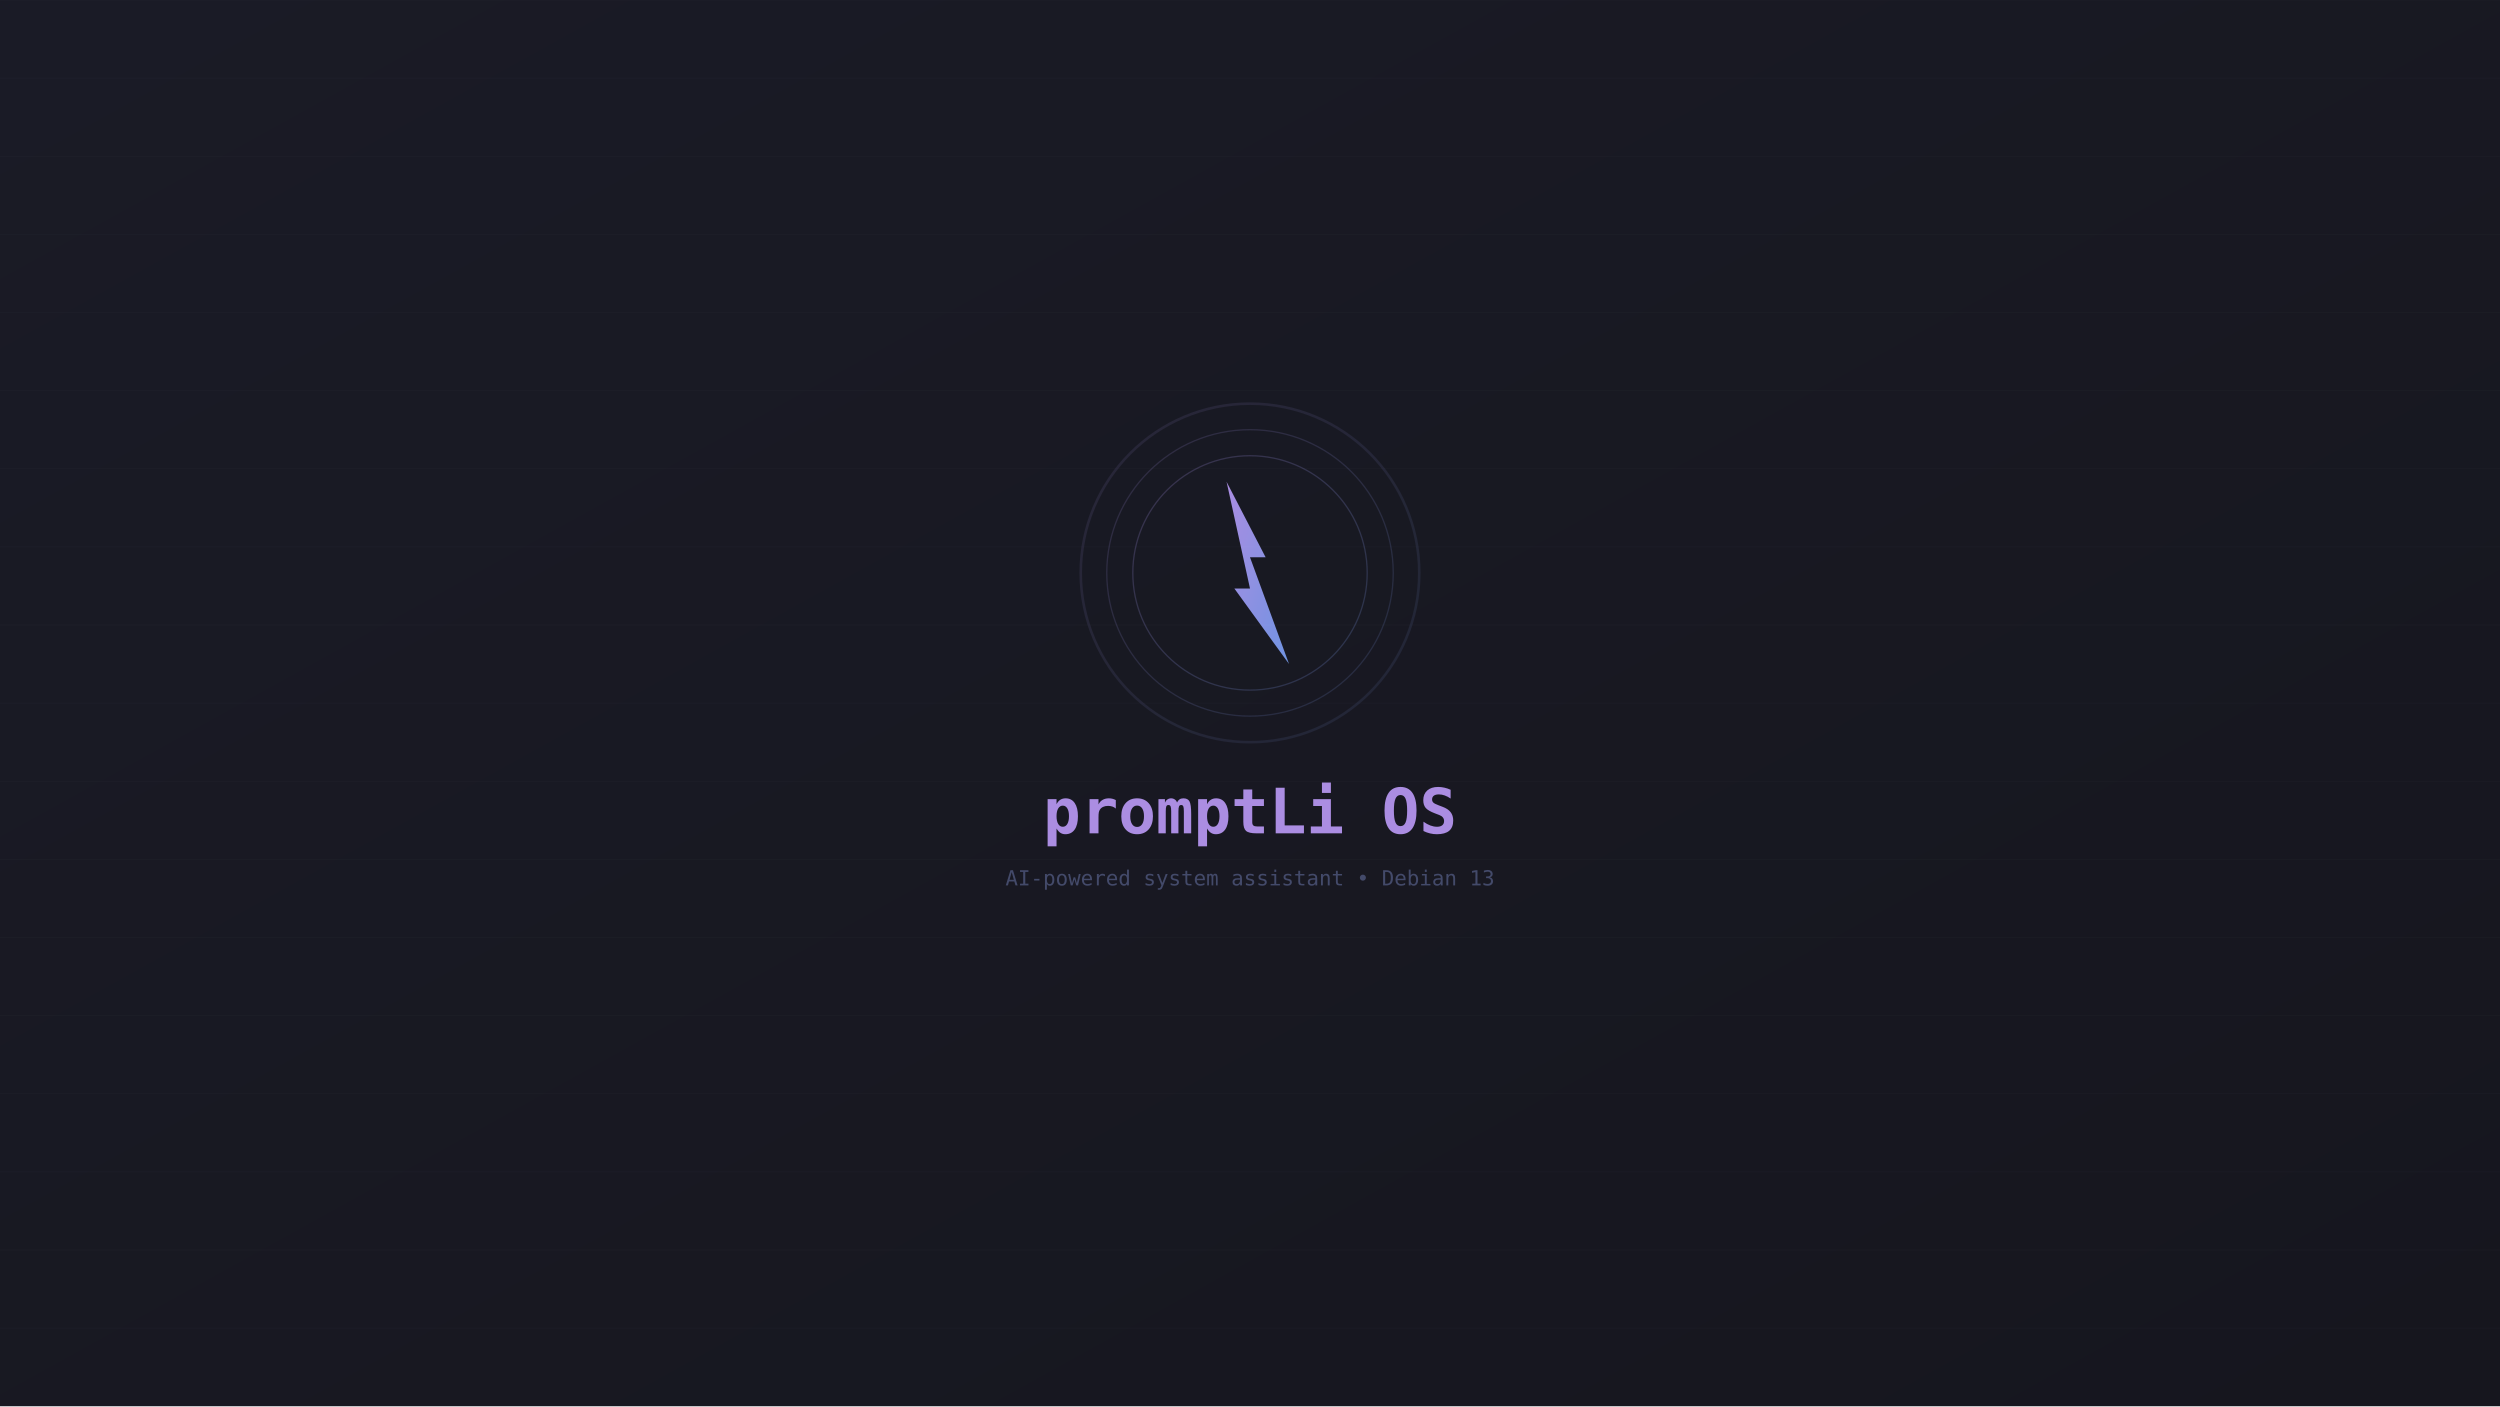
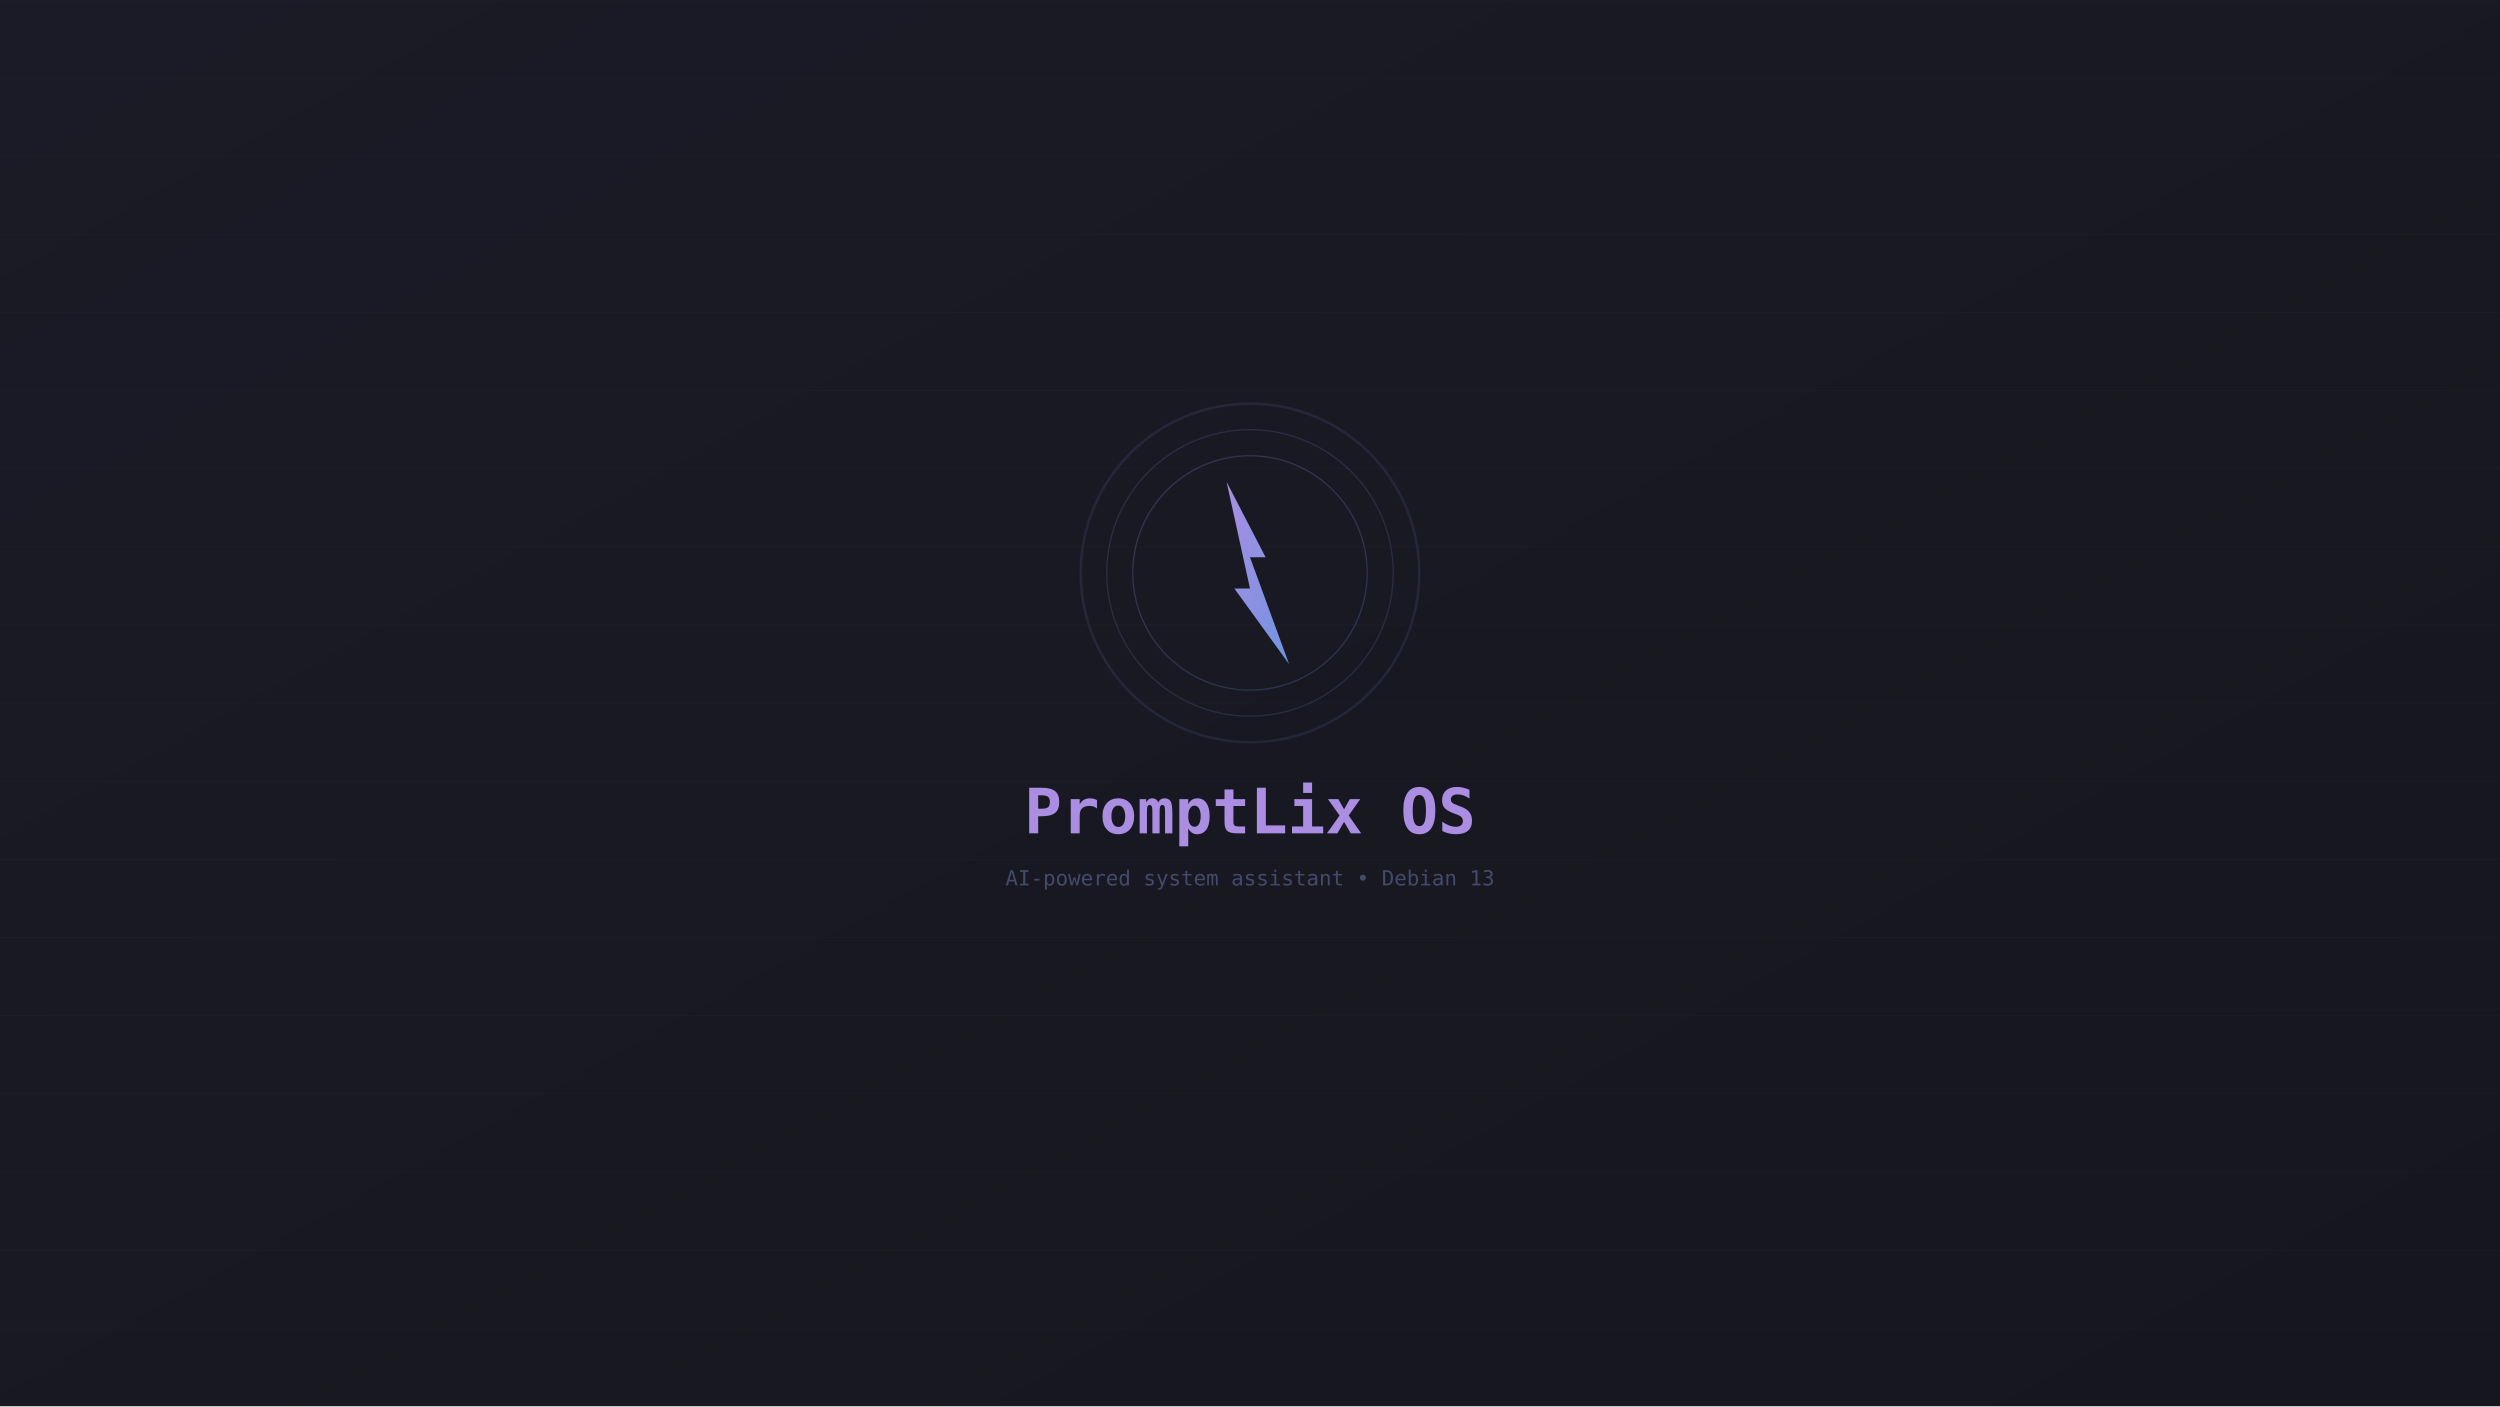
<svg xmlns="http://www.w3.org/2000/svg" viewBox="0 0 1920 1080" width="1920" height="1080">
  <defs>
    <linearGradient id="bg" x1="0%" y1="0%" x2="100%" y2="100%">
      <stop offset="0%" style="stop-color:#1a1b26" />
      <stop offset="100%" style="stop-color:#16161e" />
    </linearGradient>
    <linearGradient id="accent" x1="0%" y1="0%" x2="100%" y2="100%">
      <stop offset="0%" style="stop-color:#bb9af7" />
      <stop offset="100%" style="stop-color:#7aa2f7" />
    </linearGradient>
  </defs>
  <rect width="1920" height="1080" fill="url(#bg)" />
  <g opacity="0.03" stroke="#c0caf5" stroke-width="0.5">
    <line x1="0" y1="0" x2="1920" y2="0" />
    <line x1="0" y1="60" x2="1920" y2="60" />
    <line x1="0" y1="120" x2="1920" y2="120" />
    <line x1="0" y1="180" x2="1920" y2="180" />
    <line x1="0" y1="240" x2="1920" y2="240" />
    <line x1="0" y1="300" x2="1920" y2="300" />
    <line x1="0" y1="360" x2="1920" y2="360" />
    <line x1="0" y1="420" x2="1920" y2="420" />
    <line x1="0" y1="480" x2="1920" y2="480" />
    <line x1="0" y1="540" x2="1920" y2="540" />
    <line x1="0" y1="600" x2="1920" y2="600" />
    <line x1="0" y1="660" x2="1920" y2="660" />
    <line x1="0" y1="720" x2="1920" y2="720" />
    <line x1="0" y1="780" x2="1920" y2="780" />
    <line x1="0" y1="840" x2="1920" y2="840" />
    <line x1="0" y1="900" x2="1920" y2="900" />
    <line x1="0" y1="960" x2="1920" y2="960" />
    <line x1="0" y1="1020" x2="1920" y2="1020" />
  </g>
  <g transform="translate(960, 440)">
    <circle cx="0" cy="0" r="130" fill="none" stroke="url(#accent)" stroke-width="2" opacity="0.1" />
    <circle cx="0" cy="0" r="110" fill="none" stroke="url(#accent)" stroke-width="1" opacity="0.15" />
    <circle cx="0" cy="0" r="90" fill="none" stroke="url(#accent)" stroke-width="1" opacity="0.2" />
    <polygon points="-18,-70 12,-12 0,-12 30,70 -12,12 0,12" fill="url(#accent)" opacity="0.9" />
  </g>
-   <text x="960" y="640" text-anchor="middle" font-family="monospace" font-size="48" font-weight="bold" fill="#bb9af7" opacity="0.9">promptLi OS</text>
+   <text x="960" y="640" text-anchor="middle" font-family="monospace" font-size="48" font-weight="bold" fill="#bb9af7" opacity="0.9">PromptLix OS</text>
  <text x="960" y="680" text-anchor="middle" font-family="monospace" font-size="16" fill="#565f89" opacity="0.7">AI-powered system assistant • Debian 13</text>
</svg>
